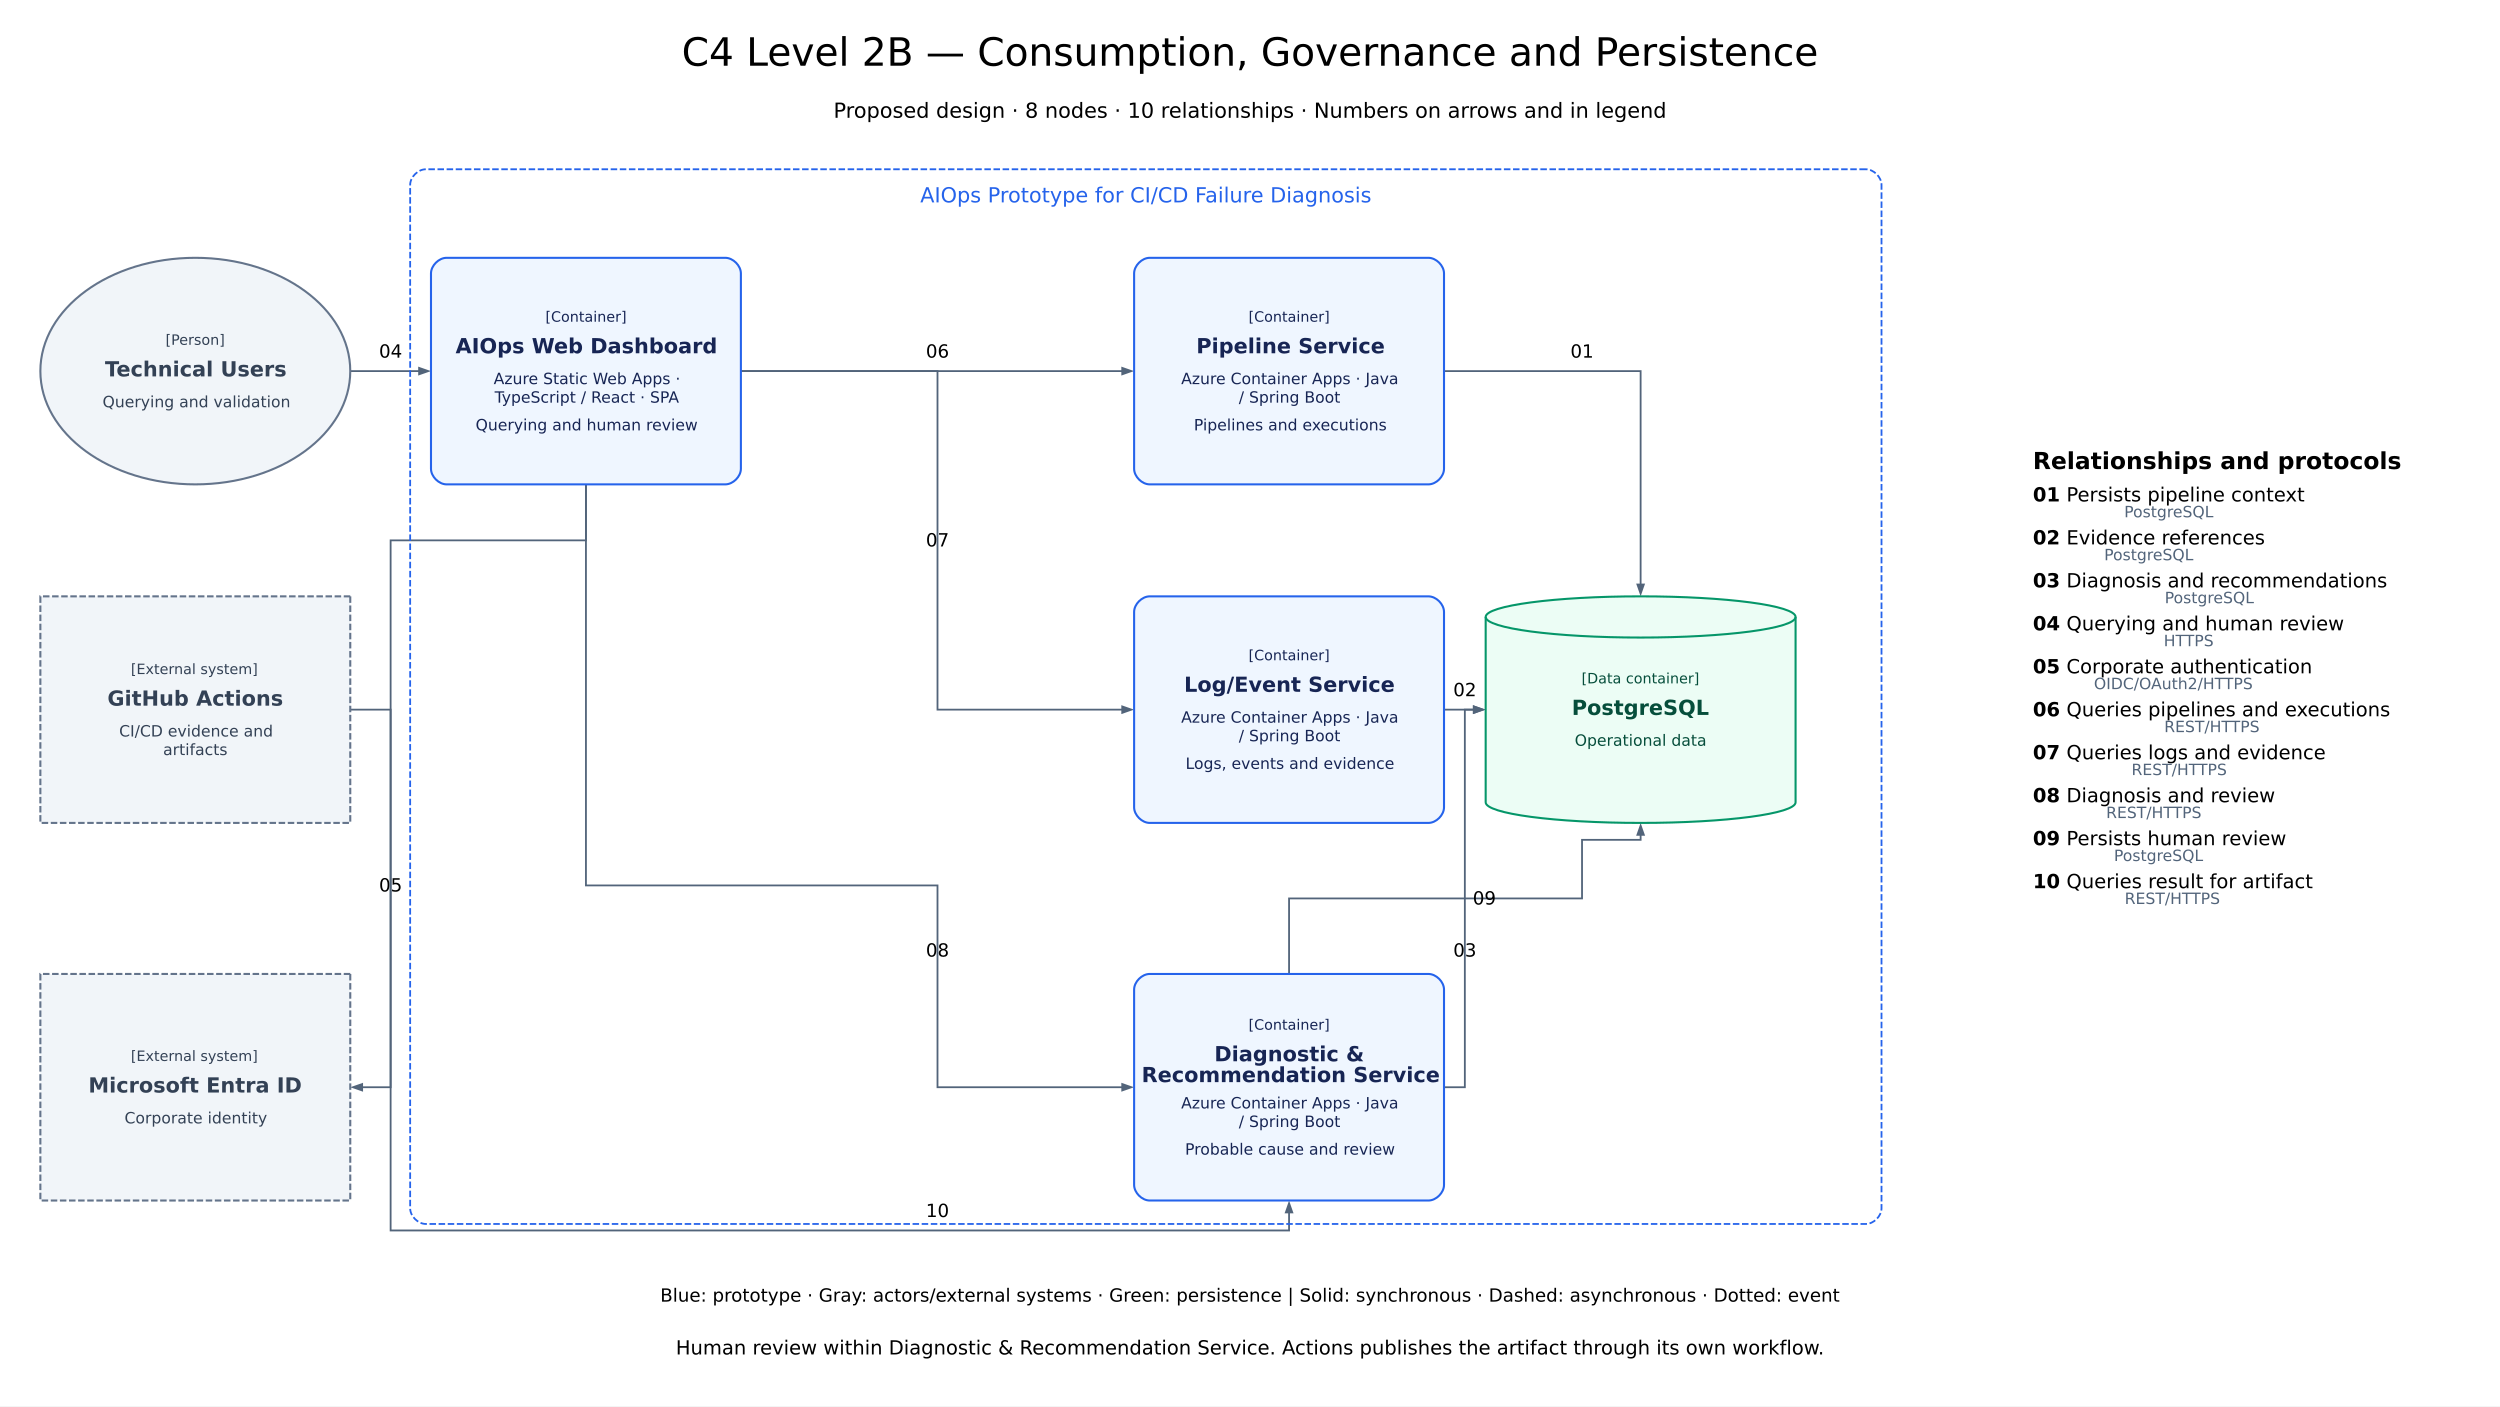
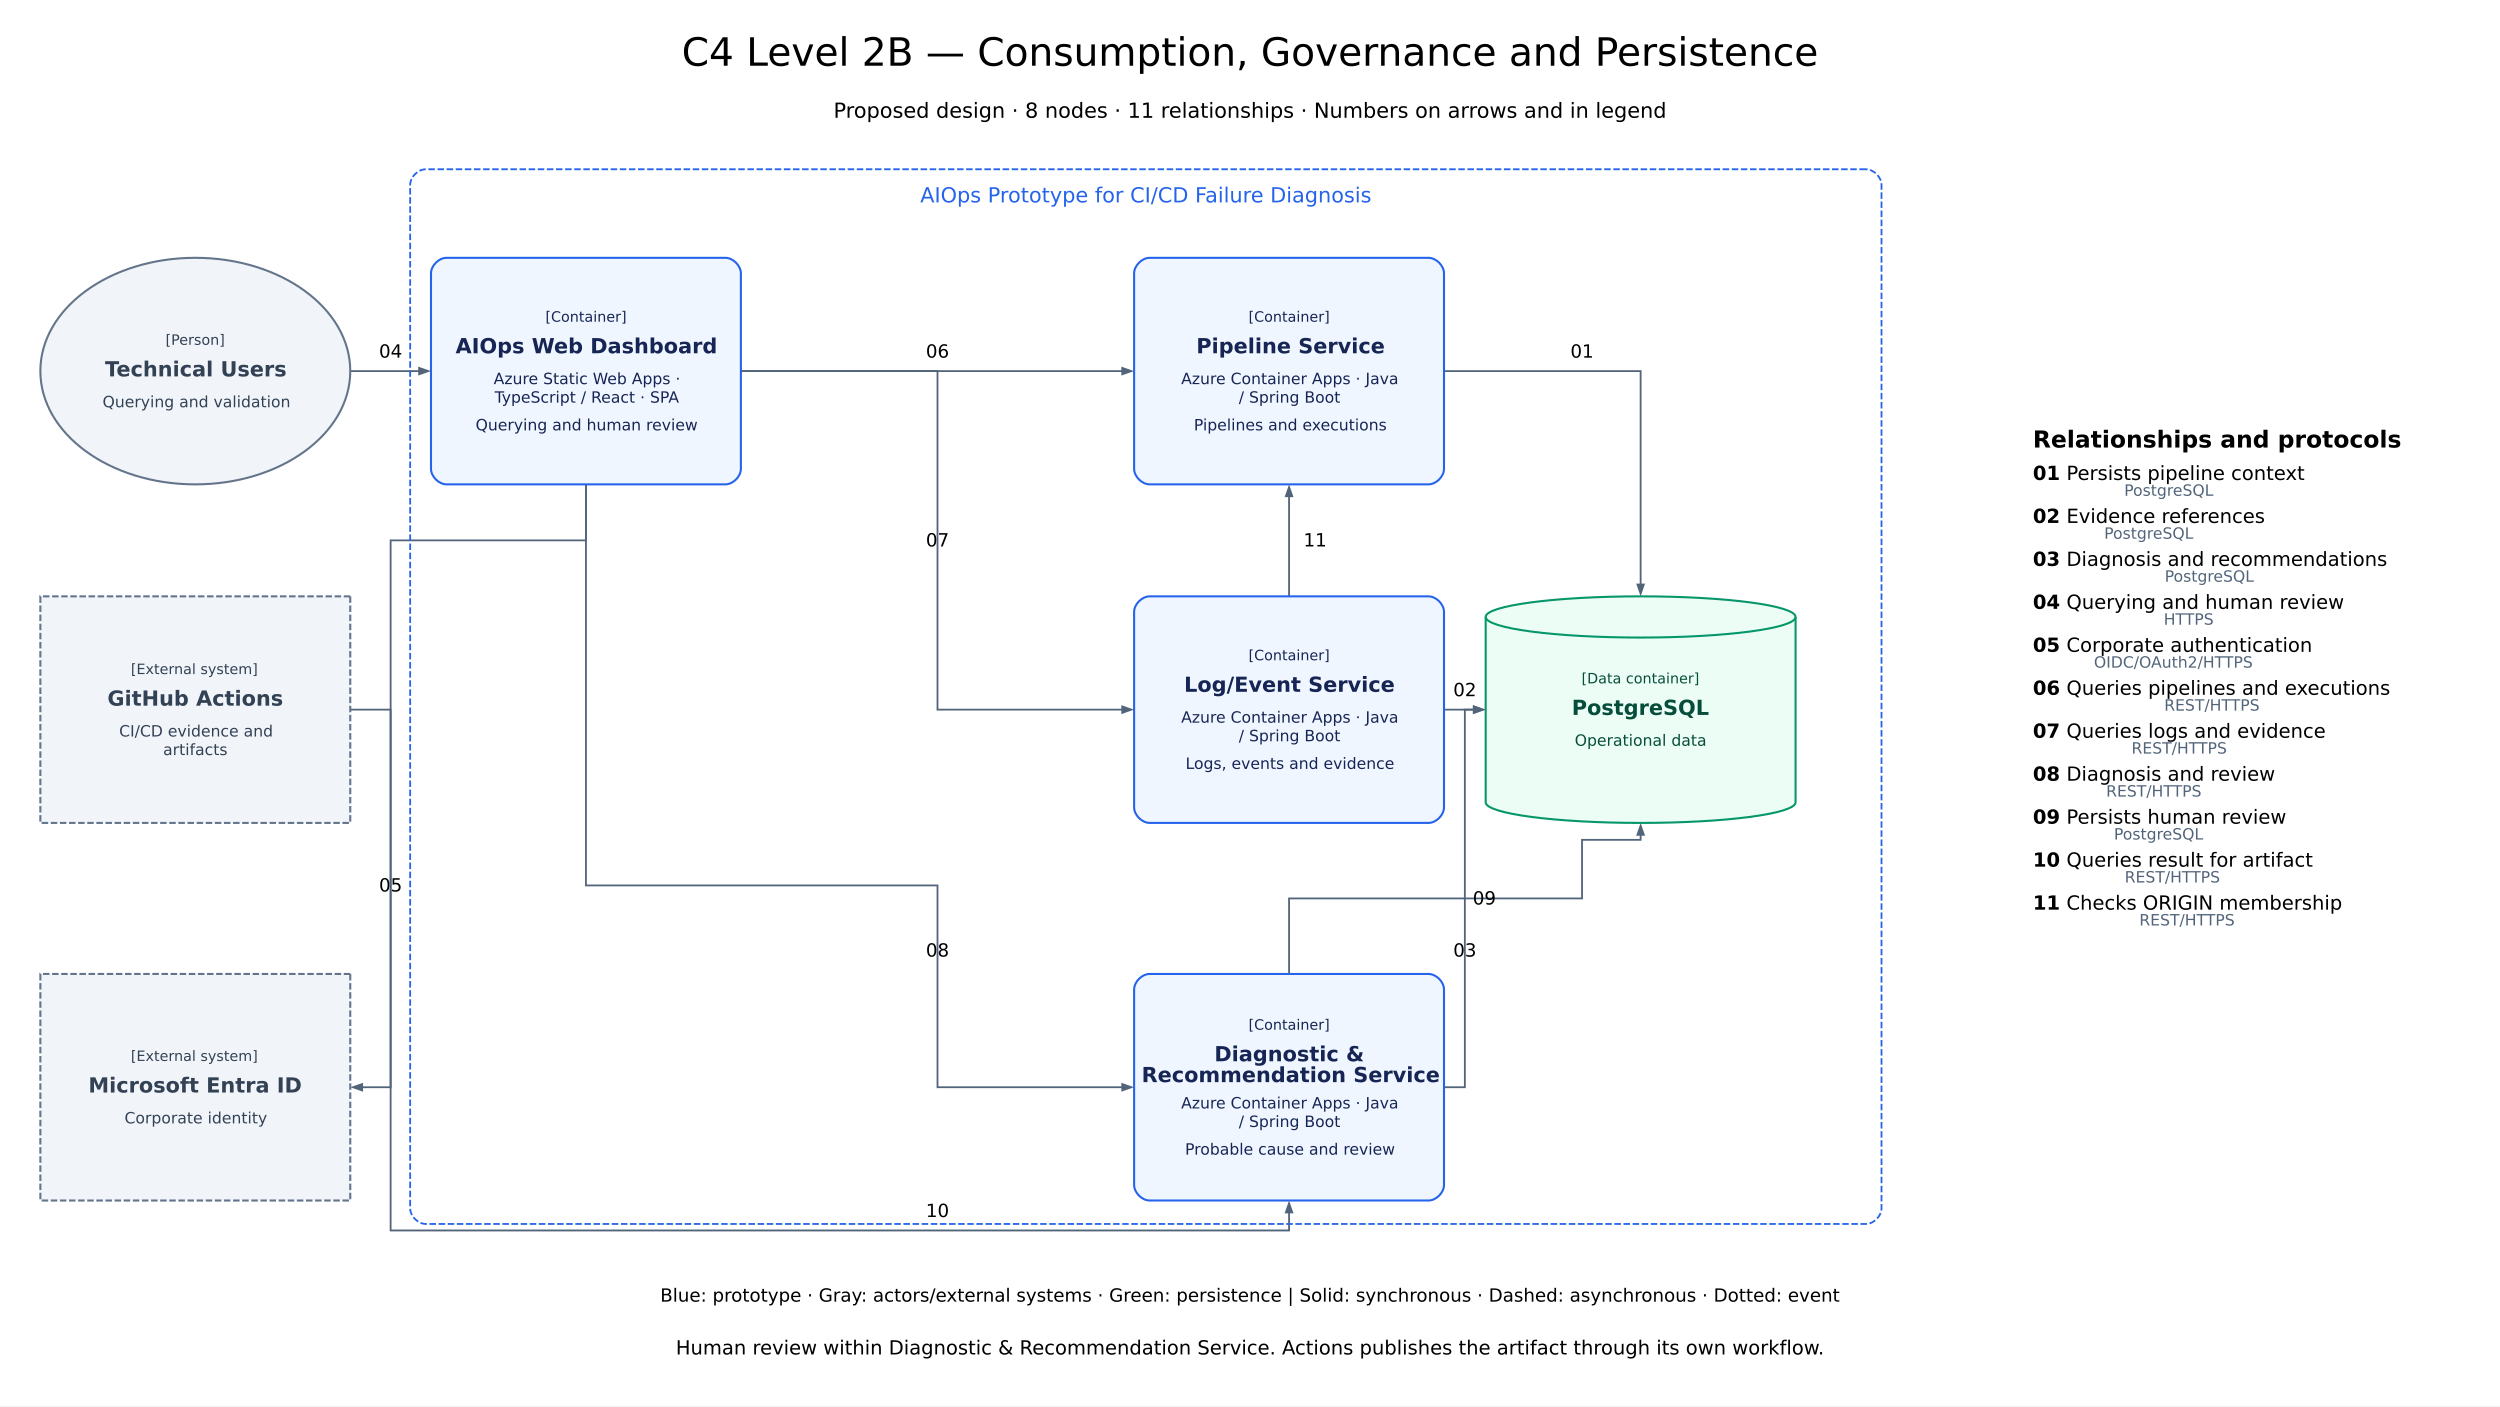
<svg xmlns="http://www.w3.org/2000/svg" xmlns:xlink="http://www.w3.org/1999/xlink" width="1920pt" height="1080pt" viewBox="0.00 0.00 1920.00 1080.00">
  <g id="graph0" class="graph" transform="scale(1 1) rotate(0) translate(0 1080)">
    <polygon fill="white" stroke="none" points="0,0 0,-1080 1920,-1080 1920,0 0,0" />
    <g id="rel_dashboard_pipeline_service" class="edge">
      <g id="a_rel_dashboard_pipeline_service">
        <a xlink:title="06: Routes pipeline and execution queries (REST/HTTPS)">
          <path fill="none" stroke="#52647a" stroke-width="1.4" d="M569,-795C667,-795 765,-795 863,-795" />
          <polygon fill="#52647a" stroke="#52647a" stroke-width="1.4" points="861.88,-797.45 868.88,-795 861.88,-792.55 861.88,-797.45" />
        </a>
      </g>
      <text xml:space="preserve" text-anchor="middle" x="720" y="-805.33" font-family="DejaVu Sans" font-size="14.00">06</text>
    </g>
    <g id="rel_dashboard_log_event_service" class="edge">
      <g id="a_rel_dashboard_log_event_service">
        <a xlink:title="07: Routes log, event and evidence queries (REST/HTTPS)">
          <path fill="none" stroke="#52647a" stroke-width="1.4" d="M569,-795C619.33,-795 669.67,-795 720,-795 720,-708.33 720,-621.67 720,-535 767.67,-535 815.33,-535 863,-535" />
          <polygon fill="#52647a" stroke="#52647a" stroke-width="1.4" points="861.88,-537.45 868.88,-535 861.88,-532.55 861.88,-537.45" />
        </a>
      </g>
      <text xml:space="preserve" text-anchor="middle" x="720" y="-660.33" font-family="DejaVu Sans" font-size="14.00">07</text>
    </g>
    <g id="rel_dashboard_recommendation_service" class="edge">
      <g id="a_rel_dashboard_recommendation_service">
        <a xlink:title="08: Routes diagnosis and review queries and operations (REST/HTTPS)">
          <path fill="none" stroke="#52647a" stroke-width="1.4" d="M450,-708C450,-605.33 450,-502.67 450,-400 540,-400 630,-400 720,-400 720,-348.33 720,-296.67 720,-245 767.67,-245 815.33,-245 863,-245" />
          <polygon fill="#52647a" stroke="#52647a" stroke-width="1.4" points="861.88,-247.45 868.88,-245 861.88,-242.55 861.88,-247.45" />
        </a>
      </g>
      <text xml:space="preserve" text-anchor="middle" x="720" y="-345.32" font-family="DejaVu Sans" font-size="14.00">08</text>
    </g>
    <g id="rel_dashboard_entra" class="edge">
      <g id="a_rel_dashboard_entra">
        <a xlink:title="05: Authenticates corporate users (OIDC/OAuth2/HTTPS)">
          <path fill="none" stroke="#52647a" stroke-width="1.4" d="M450,-708C450,-693.67 450,-679.33 450,-665 400,-665 350,-665 300,-665 300,-525 300,-385 300,-245 292.33,-245 284.67,-245 277,-245" />
          <polygon fill="#52647a" stroke="#52647a" stroke-width="1.4" points="278.12,-242.55 271.12,-245 278.12,-247.45 278.12,-242.55" />
        </a>
      </g>
      <text xml:space="preserve" text-anchor="middle" x="300" y="-395.32" font-family="DejaVu Sans" font-size="14.00">05</text>
    </g>
    <g id="rel_pipeline_service_postgresql" class="edge">
      <g id="a_rel_pipeline_service_postgresql">
        <a xlink:title="01: Persists pipelines, stages, states and execution metadata (PostgreSQL)">
          <path fill="none" stroke="#52647a" stroke-width="1.4" d="M1109,-795C1159.33,-795 1209.67,-795 1260,-795 1260,-740 1260,-685 1260,-630" />
          <polygon fill="#52647a" stroke="#52647a" stroke-width="1.4" points="1262.45,-631.12 1260,-624.12 1257.55,-631.12 1262.45,-631.12" />
        </a>
      </g>
      <text xml:space="preserve" text-anchor="middle" x="1215" y="-805.33" font-family="DejaVu Sans" font-size="14.00">01</text>
    </g>
+     <g id="rel_log_event_pipeline_operational_evidence" class="edge">
+       <g id="a_rel_log_event_pipeline_operational_evidence">
+         <a xlink:title="11: Checks committed operational membership before evidence registration (REST/HTTPS)">
+           <path fill="none" stroke="#52647a" stroke-width="1.4" d="M990,-622C990,-648 990,-674 990,-700" />
+           <polygon fill="#52647a" stroke="#52647a" stroke-width="1.4" points="987.55,-698.88 990,-705.88 992.45,-698.88 987.55,-698.88" />
+         </a>
+       </g>
+       <text xml:space="preserve" text-anchor="middle" x="1010" y="-660.33" font-family="DejaVu Sans" font-size="14.00">11</text>
+     </g>
    <g id="rel_log_event_service_postgresql" class="edge">
      <g id="a_rel_log_event_service_postgresql">
        <a xlink:title="02: Persists and queries normalized evidence metadata and references (PostgreSQL)">
          <path fill="none" stroke="#52647a" stroke-width="1.4" d="M1109,-535C1117,-535 1125,-535 1133,-535" />
          <polygon fill="#52647a" stroke="#52647a" stroke-width="1.4" points="1131.88,-537.45 1138.88,-535 1131.88,-532.55 1131.88,-537.45" />
        </a>
      </g>
      <text xml:space="preserve" text-anchor="middle" x="1125" y="-545.33" font-family="DejaVu Sans" font-size="14.00">02</text>
    </g>
    <g id="rel_recommendation_service_postgresql" class="edge">
      <g id="a_rel_recommendation_service_postgresql">
        <a xlink:title="03: Persists diagnosis, recommendations and evidence links (PostgreSQL)">
          <path fill="none" stroke="#52647a" stroke-width="1.4" d="M1109,-245C1114.33,-245 1119.67,-245 1125,-245 1125,-341.67 1125,-438.33 1125,-535 1127.67,-535 1130.33,-535 1133,-535" />
          <polygon fill="#52647a" stroke="#52647a" stroke-width="1.4" points="1131.88,-537.45 1138.88,-535 1131.88,-532.55 1131.88,-537.45" />
        </a>
      </g>
      <text xml:space="preserve" text-anchor="middle" x="1125" y="-345.32" font-family="DejaVu Sans" font-size="14.00">03</text>
    </g>
    <g id="rel_human_review_postgresql" class="edge">
      <g id="a_rel_human_review_postgresql">
        <a xlink:title="09: Persists human review decisions and traceability (PostgreSQL)">
          <path fill="none" stroke="#52647a" stroke-width="1.4" d="M990,-332C990,-351.33 990,-370.67 990,-390 1065,-390 1140,-390 1215,-390 1215,-405 1215,-420 1215,-435 1230,-435 1245,-435 1260,-435 1260,-436.67 1260,-438.33 1260,-440" />
          <polygon fill="#52647a" stroke="#52647a" stroke-width="1.4" points="1257.55,-438.88 1260,-445.88 1262.45,-438.88 1257.55,-438.88" />
        </a>
      </g>
      <text xml:space="preserve" text-anchor="middle" x="1140" y="-385.32" font-family="DejaVu Sans" font-size="14.00">09</text>
    </g>
    <g id="rel_technical_users_dashboard" class="edge">
      <g id="a_rel_technical_users_dashboard">
        <a xlink:title="04: Queries results and records human review (HTTPS)">
          <path fill="none" stroke="#52647a" stroke-width="1.4" d="M269,-795C287,-795 305,-795 323,-795" />
          <polygon fill="#52647a" stroke="#52647a" stroke-width="1.4" points="321.88,-797.45 328.88,-795 321.88,-792.55 321.88,-797.45" />
        </a>
      </g>
      <text xml:space="preserve" text-anchor="middle" x="300" y="-805.33" font-family="DejaVu Sans" font-size="14.00">04</text>
    </g>
    <g id="rel_github_actions_diagnostic" class="edge">
      <g id="a_rel_github_actions_diagnostic">
        <a xlink:title="10: Queries diagnostic_output to publish the workflow artifact (REST/HTTPS)">
          <path fill="none" stroke="#52647a" stroke-width="1.4" d="M269,-535C279.33,-535 289.67,-535 300,-535 300,-401.67 300,-268.33 300,-135 530,-135 760,-135 990,-135 990,-140 990,-145 990,-150" />
          <polygon fill="#52647a" stroke="#52647a" stroke-width="1.4" points="987.55,-148.88 990,-155.88 992.45,-148.88 987.55,-148.88" />
        </a>
      </g>
      <text xml:space="preserve" text-anchor="middle" x="720" y="-145.32" font-family="DejaVu Sans" font-size="14.00">10</text>
    </g>
    <g id="node1" class="node">
      <text xml:space="preserve" text-anchor="middle" x="960" y="-1029.5" font-family="DejaVu Sans" font-size="30.00">C4 Level 2B — Consumption, Governance and Persistence</text>
    </g>
    <g id="node2" class="node">
-       <text xml:space="preserve" text-anchor="middle" x="960" y="-989.55" font-family="DejaVu Sans" font-size="16.00">Proposed design · 8 nodes · 10 relationships · Numbers on arrows and in legend</text>
+       <text xml:space="preserve" text-anchor="middle" x="960" y="-989.55" font-family="DejaVu Sans" font-size="16.00">Proposed design · 8 nodes · 11 relationships · Numbers on arrows and in legend</text>
    </g>
    <g id="node3" class="node">
      <path fill="none" stroke="#2563eb" stroke-width="1.4" stroke-dasharray="5,2" d="M1433,-950C1433,-950 327,-950 327,-950 321,-950 315,-944 315,-938 315,-938 315,-152 315,-152 315,-146 321,-140 327,-140 327,-140 1433,-140 1433,-140 1439,-140 1445,-146 1445,-152 1445,-152 1445,-938 1445,-938 1445,-944 1439,-950 1433,-950" />
    </g>
    <g id="node4" class="node">
      <text xml:space="preserve" text-anchor="middle" x="880" y="-924.55" font-family="DejaVu Sans" font-size="16.00" fill="#2563eb">AIOps Prototype for CI/CD Failure Diagnosis</text>
    </g>
    <g id="node5" class="node">
      <g id="a_node5">
        <a xlink:title="AIOps Web Dashboard | incident_query">
          <path fill="#eff6ff" stroke="#2563eb" stroke-width="1.6" d="M557,-882C557,-882 343,-882 343,-882 337,-882 331,-876 331,-870 331,-870 331,-720 331,-720 331,-714 337,-708 343,-708 343,-708 557,-708 557,-708 563,-708 569,-714 569,-720 569,-720 569,-870 569,-870 569,-876 563,-882 557,-882" />
          <text xml:space="preserve" text-anchor="start" x="418.88" y="-832.92" font-family="DejaVu Sans" font-size="11.00" fill="#172554">[Container]</text>
          <text xml:space="preserve" text-anchor="start" x="349.88" y="-808.67" font-family="DejaVu Sans" font-weight="bold" font-size="16.00" fill="#172554">AIOps Web Dashboard</text>
          <text xml:space="preserve" text-anchor="start" x="379.12" y="-784.98" font-family="DejaVu Sans" font-size="12.00" fill="#172554">Azure Static Web Apps ·</text>
          <text xml:space="preserve" text-anchor="start" x="379.88" y="-770.73" font-family="DejaVu Sans" font-size="12.00" fill="#172554">TypeScript / React · SPA</text>
          <text xml:space="preserve" text-anchor="start" x="365.25" y="-749.48" font-family="DejaVu Sans" font-size="12.00" fill="#172554">Querying and human review</text>
        </a>
      </g>
    </g>
    <g id="node6" class="node">
      <g id="a_node6">
        <a xlink:title="Pipeline Service | register_pipeline">
          <path fill="#eff6ff" stroke="#2563eb" stroke-width="1.6" d="M1097,-882C1097,-882 883,-882 883,-882 877,-882 871,-876 871,-870 871,-870 871,-720 871,-720 871,-714 877,-708 883,-708 883,-708 1097,-708 1097,-708 1103,-708 1109,-714 1109,-720 1109,-720 1109,-870 1109,-870 1109,-876 1103,-882 1097,-882" />
          <text xml:space="preserve" text-anchor="start" x="958.88" y="-832.92" font-family="DejaVu Sans" font-size="11.00" fill="#172554">[Container]</text>
          <text xml:space="preserve" text-anchor="start" x="918.75" y="-808.67" font-family="DejaVu Sans" font-weight="bold" font-size="16.00" fill="#172554">Pipeline Service</text>
          <text xml:space="preserve" text-anchor="start" x="907.12" y="-784.98" font-family="DejaVu Sans" font-size="12.00" fill="#172554">Azure Container Apps · Java</text>
          <text xml:space="preserve" text-anchor="start" x="951.38" y="-770.73" font-family="DejaVu Sans" font-size="12.00" fill="#172554">/ Spring Boot</text>
          <text xml:space="preserve" text-anchor="start" x="916.88" y="-749.48" font-family="DejaVu Sans" font-size="12.00" fill="#172554">Pipelines and executions</text>
        </a>
      </g>
    </g>
    <g id="node7" class="node">
      <g id="a_node7">
        <a xlink:title="Log/Event Service | register_normalized_evidence">
          <path fill="#eff6ff" stroke="#2563eb" stroke-width="1.6" d="M1097,-622C1097,-622 883,-622 883,-622 877,-622 871,-616 871,-610 871,-610 871,-460 871,-460 871,-454 877,-448 883,-448 883,-448 1097,-448 1097,-448 1103,-448 1109,-454 1109,-460 1109,-460 1109,-610 1109,-610 1109,-616 1103,-622 1097,-622" />
          <text xml:space="preserve" text-anchor="start" x="958.88" y="-572.92" font-family="DejaVu Sans" font-size="11.00" fill="#172554">[Container]</text>
          <text xml:space="preserve" text-anchor="start" x="909.38" y="-548.67" font-family="DejaVu Sans" font-weight="bold" font-size="16.00" fill="#172554">Log/Event Service</text>
          <text xml:space="preserve" text-anchor="start" x="907.12" y="-524.98" font-family="DejaVu Sans" font-size="12.00" fill="#172554">Azure Container Apps · Java</text>
          <text xml:space="preserve" text-anchor="start" x="951.38" y="-510.73" font-family="DejaVu Sans" font-size="12.00" fill="#172554">/ Spring Boot</text>
          <text xml:space="preserve" text-anchor="start" x="910.5" y="-489.48" font-family="DejaVu Sans" font-size="12.00" fill="#172554">Logs, events and evidence</text>
        </a>
      </g>
    </g>
    <g id="node8" class="node">
      <g id="a_node8">
        <a xlink:title="Diagnostic &amp; Recommendation Service | generate_initial_recommendations">
          <path fill="#eff6ff" stroke="#2563eb" stroke-width="1.6" d="M1097,-332C1097,-332 883,-332 883,-332 877,-332 871,-326 871,-320 871,-320 871,-170 871,-170 871,-164 877,-158 883,-158 883,-158 1097,-158 1097,-158 1103,-158 1109,-164 1109,-170 1109,-170 1109,-320 1109,-320 1109,-326 1103,-332 1097,-332" />
          <text xml:space="preserve" text-anchor="start" x="958.88" y="-289.18" font-family="DejaVu Sans" font-size="11.00" fill="#172554">[Container]</text>
          <text xml:space="preserve" text-anchor="start" x="932.62" y="-264.93" font-family="DejaVu Sans" font-weight="bold" font-size="16.00" fill="#172554">Diagnostic &amp;</text>
          <text xml:space="preserve" text-anchor="start" x="876.75" y="-248.93" font-family="DejaVu Sans" font-weight="bold" font-size="16.00" fill="#172554">Recommendation Service</text>
          <text xml:space="preserve" text-anchor="start" x="907.12" y="-228.72" font-family="DejaVu Sans" font-size="12.00" fill="#172554">Azure Container Apps · Java</text>
          <text xml:space="preserve" text-anchor="start" x="951.38" y="-214.47" font-family="DejaVu Sans" font-size="12.00" fill="#172554">/ Spring Boot</text>
          <text xml:space="preserve" text-anchor="start" x="910.12" y="-193.22" font-family="DejaVu Sans" font-size="12.00" fill="#172554">Probable cause and review</text>
        </a>
      </g>
    </g>
    <g id="node9" class="node">
      <g id="a_node9">
        <a xlink:title="PostgreSQL | pipelines">
          <path fill="#ecfdf5" stroke="#059669" stroke-width="1.6" d="M1379,-606.18C1379,-614.91 1325.66,-622 1260,-622 1194.34,-622 1141,-614.91 1141,-606.18 1141,-606.18 1141,-463.82 1141,-463.82 1141,-455.09 1194.34,-448 1260,-448 1325.66,-448 1379,-455.09 1379,-463.82 1379,-463.82 1379,-606.18 1379,-606.18" />
          <path fill="none" stroke="#059669" stroke-width="1.6" d="M1379,-606.18C1379,-597.45 1325.66,-590.36 1260,-590.36 1194.34,-590.36 1141,-597.45 1141,-606.18" />
          <text xml:space="preserve" text-anchor="start" x="1214.62" y="-555.17" font-family="DejaVu Sans" font-size="11.00" fill="#064e3b">[Data container]</text>
          <text xml:space="preserve" text-anchor="start" x="1207.12" y="-530.92" font-family="DejaVu Sans" font-weight="bold" font-size="16.00" fill="#064e3b">PostgreSQL</text>
          <text xml:space="preserve" text-anchor="start" x="1209.38" y="-507.23" font-family="DejaVu Sans" font-size="12.00" fill="#064e3b">Operational data</text>
        </a>
      </g>
    </g>
    <g id="node10" class="node">
      <g id="a_node10">
        <a xlink:title="Technical Users | Expose incidents, diagnoses, evidence, recommendations, metrics and human review.">
          <ellipse fill="#f1f5f9" stroke="#64748b" stroke-width="1.6" cx="150" cy="-795" rx="119" ry="87" />
          <text xml:space="preserve" text-anchor="start" x="127.12" y="-815.17" font-family="DejaVu Sans" font-size="11.00" fill="#334155">[Person]</text>
          <text xml:space="preserve" text-anchor="start" x="80.62" y="-790.92" font-family="DejaVu Sans" font-weight="bold" font-size="16.00" fill="#334155">Technical Users</text>
          <text xml:space="preserve" text-anchor="start" x="78.75" y="-767.23" font-family="DejaVu Sans" font-size="12.00" fill="#334155">Querying and validation</text>
        </a>
      </g>
    </g>
    <g id="node11" class="node">
      <g id="a_node11">
        <a xlink:title="Microsoft Entra ID | corporate_identity_provider">
          <polygon fill="#f1f5f9" stroke="#64748b" stroke-width="1.6" stroke-dasharray="5,2" points="269,-332 31,-332 31,-158 269,-158 269,-332" />
          <text xml:space="preserve" text-anchor="start" x="100.5" y="-265.18" font-family="DejaVu Sans" font-size="11.00" fill="#334155">[External system]</text>
          <text xml:space="preserve" text-anchor="start" x="67.88" y="-240.93" font-family="DejaVu Sans" font-weight="bold" font-size="16.00" fill="#334155">Microsoft Entra ID</text>
          <text xml:space="preserve" text-anchor="start" x="95.62" y="-217.22" font-family="DejaVu Sans" font-size="12.00" fill="#334155">Corporate identity</text>
        </a>
      </g>
    </g>
    <g id="node12" class="node">
      <g id="a_node12">
        <a xlink:title="GitHub Actions | ci_cd_execution_and_evidence_source">
          <polygon fill="#f1f5f9" stroke="#64748b" stroke-width="1.6" stroke-dasharray="5,2" points="269,-622 31,-622 31,-448 269,-448 269,-622" />
          <text xml:space="preserve" text-anchor="start" x="100.5" y="-562.3" font-family="DejaVu Sans" font-size="11.00" fill="#334155">[External system]</text>
          <text xml:space="preserve" text-anchor="start" x="82.5" y="-538.05" font-family="DejaVu Sans" font-weight="bold" font-size="16.00" fill="#334155">GitHub Actions</text>
          <text xml:space="preserve" text-anchor="start" x="91.5" y="-514.35" font-family="DejaVu Sans" font-size="12.00" fill="#334155">CI/CD evidence and</text>
          <text xml:space="preserve" text-anchor="start" x="125.25" y="-500.1" font-family="DejaVu Sans" font-size="12.00" fill="#334155">artifacts</text>
        </a>
      </g>
    </g>
    <g id="node13" class="node">
-       <text xml:space="preserve" text-anchor="start" x="1561.25" y="-719.77" font-family="DejaVu Sans" font-weight="bold" font-size="18.00">Relationships and protocols</text>
-       <text xml:space="preserve" text-anchor="start" x="1561.25" y="-694.88" font-family="DejaVu Sans" font-weight="bold" font-size="15.00">01</text>
-       <text xml:space="preserve" text-anchor="start" x="1582.25" y="-694.88" font-family="DejaVu Sans" font-size="15.00"> Persists pipeline context</text>
-       <text xml:space="preserve" text-anchor="start" x="1631.38" y="-682.73" font-family="DejaVu Sans" font-size="12.00" fill="#52647a">PostgreSQL</text>
-       <text xml:space="preserve" text-anchor="start" x="1561.25" y="-661.88" font-family="DejaVu Sans" font-weight="bold" font-size="15.00">02</text>
-       <text xml:space="preserve" text-anchor="start" x="1582.25" y="-661.88" font-family="DejaVu Sans" font-size="15.00"> Evidence references</text>
-       <text xml:space="preserve" text-anchor="start" x="1616" y="-649.73" font-family="DejaVu Sans" font-size="12.00" fill="#52647a">PostgreSQL</text>
-       <text xml:space="preserve" text-anchor="start" x="1561.25" y="-628.88" font-family="DejaVu Sans" font-weight="bold" font-size="15.00">03</text>
-       <text xml:space="preserve" text-anchor="start" x="1582.25" y="-628.88" font-family="DejaVu Sans" font-size="15.00"> Diagnosis and recommendations</text>
-       <text xml:space="preserve" text-anchor="start" x="1662.5" y="-616.73" font-family="DejaVu Sans" font-size="12.00" fill="#52647a">PostgreSQL</text>
-       <text xml:space="preserve" text-anchor="start" x="1561.25" y="-595.88" font-family="DejaVu Sans" font-weight="bold" font-size="15.00">04</text>
-       <text xml:space="preserve" text-anchor="start" x="1582.25" y="-595.88" font-family="DejaVu Sans" font-size="15.00"> Querying and human review</text>
-       <text xml:space="preserve" text-anchor="start" x="1661.75" y="-583.73" font-family="DejaVu Sans" font-size="12.00" fill="#52647a">HTTPS</text>
-       <text xml:space="preserve" text-anchor="start" x="1561.25" y="-562.88" font-family="DejaVu Sans" font-weight="bold" font-size="15.00">05</text>
-       <text xml:space="preserve" text-anchor="start" x="1582.25" y="-562.88" font-family="DejaVu Sans" font-size="15.00"> Corporate authentication</text>
-       <text xml:space="preserve" text-anchor="start" x="1608.12" y="-550.73" font-family="DejaVu Sans" font-size="12.00" fill="#52647a">OIDC/OAuth2/HTTPS</text>
-       <text xml:space="preserve" text-anchor="start" x="1561.25" y="-529.88" font-family="DejaVu Sans" font-weight="bold" font-size="15.00">06</text>
-       <text xml:space="preserve" text-anchor="start" x="1582.25" y="-529.88" font-family="DejaVu Sans" font-size="15.00"> Queries pipelines and executions</text>
-       <text xml:space="preserve" text-anchor="start" x="1662.12" y="-517.73" font-family="DejaVu Sans" font-size="12.00" fill="#52647a">REST/HTTPS</text>
-       <text xml:space="preserve" text-anchor="start" x="1561.25" y="-496.88" font-family="DejaVu Sans" font-weight="bold" font-size="15.00">07</text>
-       <text xml:space="preserve" text-anchor="start" x="1582.25" y="-496.88" font-family="DejaVu Sans" font-size="15.00"> Queries logs and evidence</text>
-       <text xml:space="preserve" text-anchor="start" x="1637" y="-484.73" font-family="DejaVu Sans" font-size="12.00" fill="#52647a">REST/HTTPS</text>
-       <text xml:space="preserve" text-anchor="start" x="1561.25" y="-463.88" font-family="DejaVu Sans" font-weight="bold" font-size="15.00">08</text>
-       <text xml:space="preserve" text-anchor="start" x="1582.25" y="-463.88" font-family="DejaVu Sans" font-size="15.00"> Diagnosis and review</text>
-       <text xml:space="preserve" text-anchor="start" x="1617.5" y="-451.73" font-family="DejaVu Sans" font-size="12.00" fill="#52647a">REST/HTTPS</text>
-       <text xml:space="preserve" text-anchor="start" x="1561.25" y="-430.88" font-family="DejaVu Sans" font-weight="bold" font-size="15.00">09</text>
-       <text xml:space="preserve" text-anchor="start" x="1582.25" y="-430.88" font-family="DejaVu Sans" font-size="15.00"> Persists human review</text>
-       <text xml:space="preserve" text-anchor="start" x="1623.5" y="-418.73" font-family="DejaVu Sans" font-size="12.00" fill="#52647a">PostgreSQL</text>
-       <text xml:space="preserve" text-anchor="start" x="1561.25" y="-397.88" font-family="DejaVu Sans" font-weight="bold" font-size="15.00">10</text>
-       <text xml:space="preserve" text-anchor="start" x="1582.25" y="-397.88" font-family="DejaVu Sans" font-size="15.00"> Queries result for artifact</text>
-       <text xml:space="preserve" text-anchor="start" x="1631.75" y="-385.73" font-family="DejaVu Sans" font-size="12.00" fill="#52647a">REST/HTTPS</text>
+       <text xml:space="preserve" text-anchor="start" x="1561.25" y="-736.27" font-family="DejaVu Sans" font-weight="bold" font-size="18.00">Relationships and protocols</text>
+       <text xml:space="preserve" text-anchor="start" x="1561.25" y="-711.38" font-family="DejaVu Sans" font-weight="bold" font-size="15.00">01</text>
+       <text xml:space="preserve" text-anchor="start" x="1582.25" y="-711.38" font-family="DejaVu Sans" font-size="15.00"> Persists pipeline context</text>
+       <text xml:space="preserve" text-anchor="start" x="1631.38" y="-699.23" font-family="DejaVu Sans" font-size="12.00" fill="#52647a">PostgreSQL</text>
+       <text xml:space="preserve" text-anchor="start" x="1561.25" y="-678.38" font-family="DejaVu Sans" font-weight="bold" font-size="15.00">02</text>
+       <text xml:space="preserve" text-anchor="start" x="1582.25" y="-678.38" font-family="DejaVu Sans" font-size="15.00"> Evidence references</text>
+       <text xml:space="preserve" text-anchor="start" x="1616" y="-666.23" font-family="DejaVu Sans" font-size="12.00" fill="#52647a">PostgreSQL</text>
+       <text xml:space="preserve" text-anchor="start" x="1561.25" y="-645.38" font-family="DejaVu Sans" font-weight="bold" font-size="15.00">03</text>
+       <text xml:space="preserve" text-anchor="start" x="1582.25" y="-645.38" font-family="DejaVu Sans" font-size="15.00"> Diagnosis and recommendations</text>
+       <text xml:space="preserve" text-anchor="start" x="1662.5" y="-633.23" font-family="DejaVu Sans" font-size="12.00" fill="#52647a">PostgreSQL</text>
+       <text xml:space="preserve" text-anchor="start" x="1561.25" y="-612.38" font-family="DejaVu Sans" font-weight="bold" font-size="15.00">04</text>
+       <text xml:space="preserve" text-anchor="start" x="1582.25" y="-612.38" font-family="DejaVu Sans" font-size="15.00"> Querying and human review</text>
+       <text xml:space="preserve" text-anchor="start" x="1661.75" y="-600.23" font-family="DejaVu Sans" font-size="12.00" fill="#52647a">HTTPS</text>
+       <text xml:space="preserve" text-anchor="start" x="1561.25" y="-579.38" font-family="DejaVu Sans" font-weight="bold" font-size="15.00">05</text>
+       <text xml:space="preserve" text-anchor="start" x="1582.25" y="-579.38" font-family="DejaVu Sans" font-size="15.00"> Corporate authentication</text>
+       <text xml:space="preserve" text-anchor="start" x="1608.12" y="-567.23" font-family="DejaVu Sans" font-size="12.00" fill="#52647a">OIDC/OAuth2/HTTPS</text>
+       <text xml:space="preserve" text-anchor="start" x="1561.25" y="-546.38" font-family="DejaVu Sans" font-weight="bold" font-size="15.00">06</text>
+       <text xml:space="preserve" text-anchor="start" x="1582.25" y="-546.38" font-family="DejaVu Sans" font-size="15.00"> Queries pipelines and executions</text>
+       <text xml:space="preserve" text-anchor="start" x="1662.12" y="-534.23" font-family="DejaVu Sans" font-size="12.00" fill="#52647a">REST/HTTPS</text>
+       <text xml:space="preserve" text-anchor="start" x="1561.25" y="-513.38" font-family="DejaVu Sans" font-weight="bold" font-size="15.00">07</text>
+       <text xml:space="preserve" text-anchor="start" x="1582.25" y="-513.38" font-family="DejaVu Sans" font-size="15.00"> Queries logs and evidence</text>
+       <text xml:space="preserve" text-anchor="start" x="1637" y="-501.23" font-family="DejaVu Sans" font-size="12.00" fill="#52647a">REST/HTTPS</text>
+       <text xml:space="preserve" text-anchor="start" x="1561.25" y="-480.38" font-family="DejaVu Sans" font-weight="bold" font-size="15.00">08</text>
+       <text xml:space="preserve" text-anchor="start" x="1582.25" y="-480.38" font-family="DejaVu Sans" font-size="15.00"> Diagnosis and review</text>
+       <text xml:space="preserve" text-anchor="start" x="1617.5" y="-468.23" font-family="DejaVu Sans" font-size="12.00" fill="#52647a">REST/HTTPS</text>
+       <text xml:space="preserve" text-anchor="start" x="1561.25" y="-447.38" font-family="DejaVu Sans" font-weight="bold" font-size="15.00">09</text>
+       <text xml:space="preserve" text-anchor="start" x="1582.25" y="-447.38" font-family="DejaVu Sans" font-size="15.00"> Persists human review</text>
+       <text xml:space="preserve" text-anchor="start" x="1623.5" y="-435.23" font-family="DejaVu Sans" font-size="12.00" fill="#52647a">PostgreSQL</text>
+       <text xml:space="preserve" text-anchor="start" x="1561.25" y="-414.38" font-family="DejaVu Sans" font-weight="bold" font-size="15.00">10</text>
+       <text xml:space="preserve" text-anchor="start" x="1582.25" y="-414.38" font-family="DejaVu Sans" font-size="15.00"> Queries result for artifact</text>
+       <text xml:space="preserve" text-anchor="start" x="1631.75" y="-402.23" font-family="DejaVu Sans" font-size="12.00" fill="#52647a">REST/HTTPS</text>
+       <text xml:space="preserve" text-anchor="start" x="1561.25" y="-381.38" font-family="DejaVu Sans" font-weight="bold" font-size="15.00">11</text>
+       <text xml:space="preserve" text-anchor="start" x="1582.25" y="-381.38" font-family="DejaVu Sans" font-size="15.00"> Checks ORIGIN membership</text>
+       <text xml:space="preserve" text-anchor="start" x="1643" y="-369.23" font-family="DejaVu Sans" font-size="12.00" fill="#52647a">REST/HTTPS</text>
    </g>
    <g id="node14" class="node">
      <text xml:space="preserve" text-anchor="middle" x="960" y="-80.33" font-family="DejaVu Sans" font-size="14.00">Blue: prototype · Gray: actors/external systems · Green: persistence | Solid: synchronous · Dashed: asynchronous · Dotted: event</text>
    </g>
    <g id="node15" class="node">
      <text xml:space="preserve" text-anchor="middle" x="960" y="-39.75" font-family="DejaVu Sans" font-size="15.00">Human review within Diagnostic &amp; Recommendation Service. Actions publishes the artifact through its own workflow.</text>
    </g>
  </g>
</svg>
